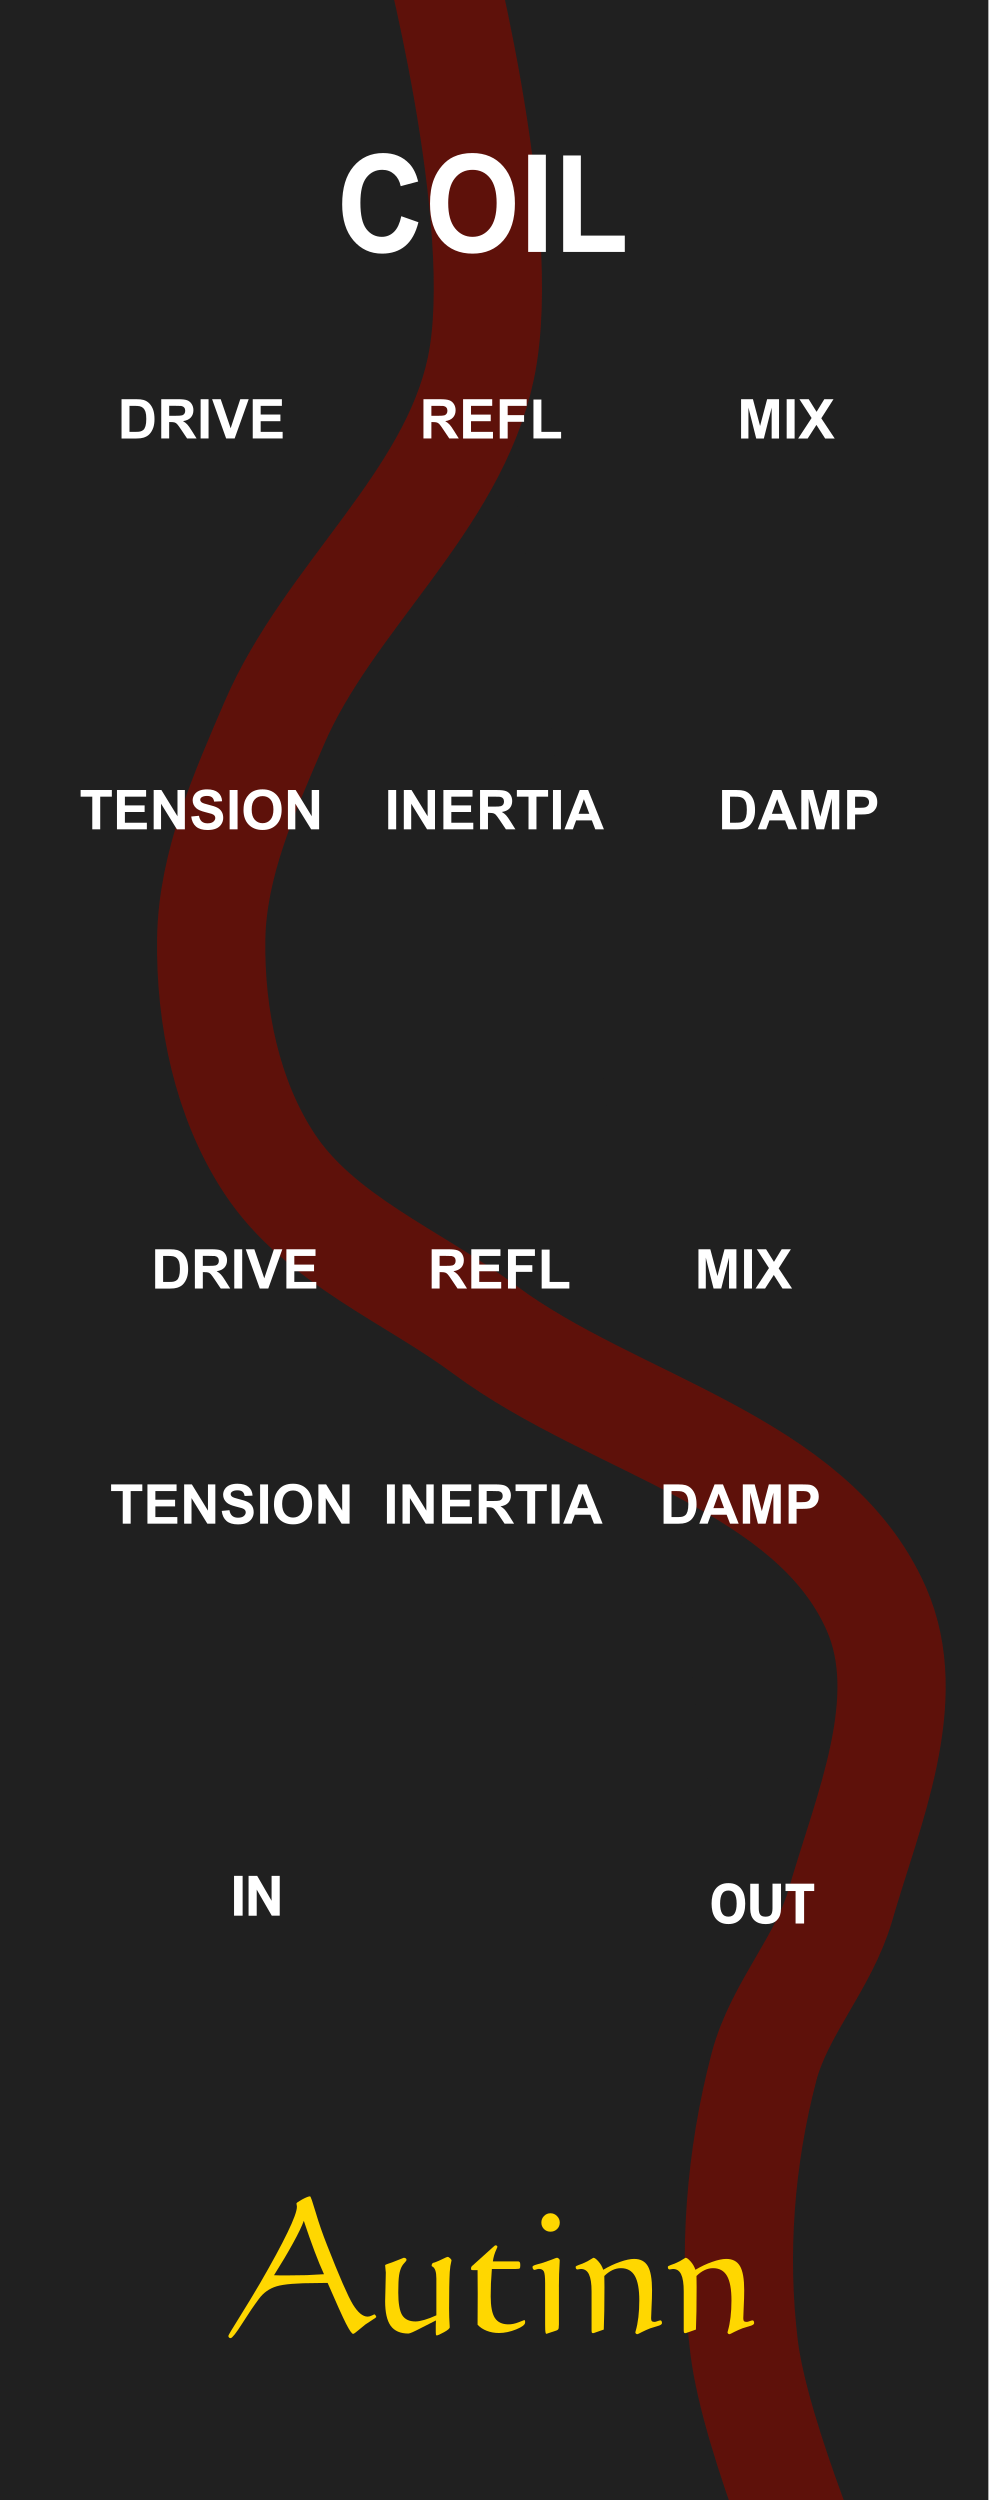
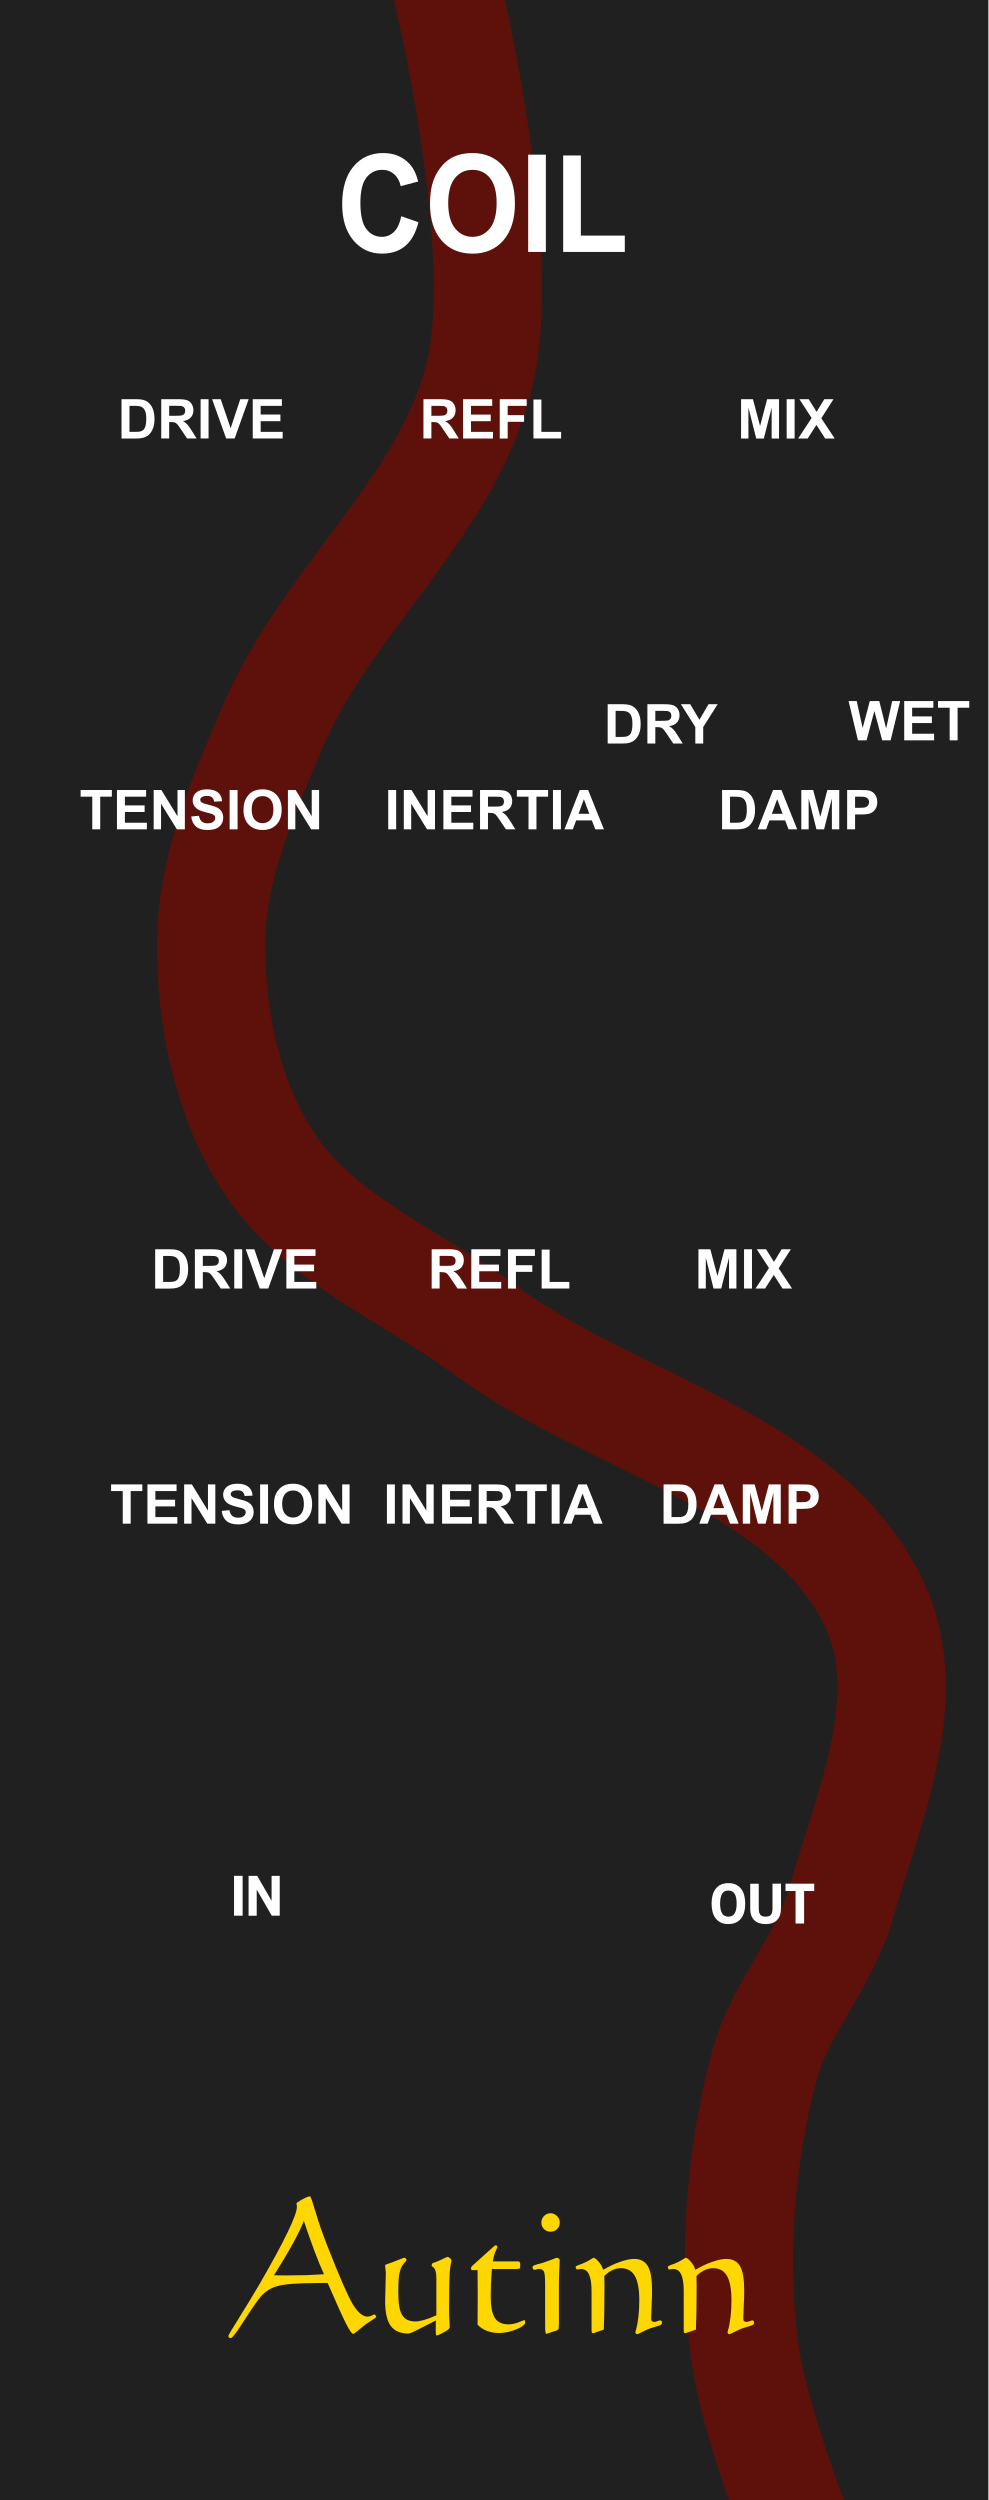
<svg xmlns="http://www.w3.org/2000/svg" width="50.8mm" height="128.5mm" viewBox="0 0 50.8 128.5" version="1.1" id="svg23">
  <defs id="defs23">
    </defs>
  <rect style="fill:#202020;stroke:none" width="50.8" height="128.5" x="0" y="0" id="rect1" />
  <path style="fill:#202020;stroke:#5e110a;stroke-width:5.564;stroke-dasharray:none;stroke-opacity:1" d="m 42.73,134.427 c 0,0 -3.897,-8.993 -4.484,-13.791 -0.584,-4.772 -0.198,-9.737 1.02,-14.388 0.776,-2.965 3.077,-5.37 3.927,-8.315 C 44.611,93.015 47.106,87.372 45.04,82.689 41.72,75.163 31.553,73.267 24.945,68.368 21.197,65.589 16.432,63.714 13.858,59.822 11.665,56.504 10.797,52.251 10.856,48.273 c 0.057,-3.849 1.715,-7.549 3.234,-11.087 2.777,-6.467 9.169,-11.361 10.625,-18.247 1.586,-7.503 -2.541,-22.866 -2.541,-22.866" id="path23" />
  <g transform="matrix(1.254926,0,0,1.254926,10.30863,-246.3034)" id="text3739" style="font-style:normal;font-weight:normal;font-size:7.056px;line-height:1.25;font-family:sans-serif;letter-spacing:0px;word-spacing:0px;fill:#ffd700;fill-opacity:1;stroke:none;stroke-width:0.265" aria-label="Autinn">
    <path id="path4612" style="font-style:normal;font-variant:normal;font-weight:normal;font-stretch:normal;font-family:'Calligraph421 BT';-inkscape-font-specification:'Calligraph421 BT';fill:#ffd700;fill-opacity:1;stroke-width:0.265" d="m 5.056,289.419 q -0.176,-0.379 -0.386,-0.937 -0.21,-0.558 -0.441,-1.251 -0.117,0.327 -0.438,0.909 -0.317,0.582 -0.782,1.319 0.107,0.007 0.224,0.007 0.121,0 0.362,0 0.393,0 0.754,-0.01 0.365,-0.014 0.706,-0.038 z m 0.148,0.355 q -0.1,0 -0.248,0.003 -0.145,0.003 -0.196,0.003 -1.206,0 -1.647,0.134 -0.441,0.134 -0.717,0.506 -0.314,0.42 -0.692,1.02 -0.379,0.596 -0.472,0.596 -0.041,0 -0.065,-0.024 -0.028,-0.024 -0.028,-0.069 0,-0.041 0.448,-0.754 0.448,-0.717 0.837,-1.381 0.754,-1.302 1.137,-2.098 0.386,-0.796 0.386,-1.058 0,-0.034 -0.01,-0.076 -0.01,-0.045 -0.01,-0.052 0,-0.041 0.234,-0.169 0.238,-0.127 0.324,-0.127 0.038,0 0.231,0.658 0.193,0.655 0.462,1.333 0.758,1.936 1.061,2.436 0.307,0.5 0.603,0.5 0.083,0 0.172,-0.045 0.09,-0.048 0.103,-0.048 0.021,0 0.048,0.038 0.031,0.038 0.031,0.069 0,0.021 -0.155,0.117 -0.155,0.097 -0.293,0.193 -0.127,0.097 -0.293,0.241 -0.162,0.141 -0.207,0.141 -0.076,0 -0.293,-0.424 -0.214,-0.424 -0.751,-1.664 z" />
    <path id="path4614" style="font-style:normal;font-variant:normal;font-weight:normal;font-stretch:normal;font-family:'Calligraph421 BT';-inkscape-font-specification:'Calligraph421 BT';fill:#ffd700;fill-opacity:1;stroke-width:0.265" d="m 9.641,291.311 q -0.245,0.121 -0.61,0.31 -0.431,0.227 -0.517,0.227 -0.496,0 -0.727,-0.317 -0.227,-0.317 -0.227,-1.009 0,-0.169 0.014,-0.558 0.014,-0.393 0.014,-0.613 0,-0.048 -0.014,-0.145 -0.014,-0.1 -0.014,-0.152 0,-0.028 0.121,-0.065 0.096,-0.031 0.162,-0.055 0.152,-0.055 0.307,-0.121 0.158,-0.069 0.172,-0.069 0.052,0 0.083,0.024 0.031,0.021 0.031,0.059 0,0.041 -0.076,0.117 -0.072,0.076 -0.107,0.138 -0.083,0.141 -0.121,0.376 -0.034,0.234 -0.034,0.71 0,0.658 0.158,0.923 0.162,0.262 0.548,0.262 0.141,0 0.365,-0.065 0.227,-0.066 0.489,-0.186 v -1.512 q 0,-0.403 -0.162,-0.486 -0.031,-0.014 -0.031,-0.028 0,-0.11 0.083,-0.131 0.024,-0.003 0.045,-0.01 0.152,-0.055 0.324,-0.141 0.172,-0.086 0.2,-0.086 0.045,0 0.103,0.055 0.059,0.055 0.059,0.093 0,0.003 -0.007,0.031 -0.048,0.179 -0.065,0.438 -0.014,0.238 -0.021,0.63 -0.007,0.389 -0.007,0.865 0,0.369 0.024,0.706 0.003,0.052 0.003,0.062 0,0.079 -0.238,0.207 -0.238,0.131 -0.296,0.131 -0.021,0 -0.031,-0.031 -0.007,-0.028 -0.007,-0.097 v -0.103 q 0,-0.076 0,-0.172 0.003,-0.097 0.007,-0.21 z" />
    <path id="path4616" style="font-style:normal;font-variant:normal;font-weight:normal;font-stretch:normal;font-family:'Calligraph421 BT';-inkscape-font-specification:'Calligraph421 BT';fill:#ffd700;fill-opacity:1;stroke-width:0.265" d="m 11.346,291.486 q 0.003,-0.307 0.003,-0.603 0.003,-0.296 0.003,-0.658 0,-0.217 -0.003,-0.462 0,-0.245 -0.003,-0.513 h -0.196 q -0.045,0 -0.059,-0.01 -0.01,-0.014 -0.014,-0.059 0.003,-0.072 0.062,-0.117 0.021,-0.017 0.028,-0.024 l 0.799,-0.72 q 0.055,-0.055 0.079,-0.069 0.024,-0.017 0.048,-0.017 0.024,0 0.045,0.021 0.021,0.017 0.021,0.045 0,0.01 -0.034,0.083 -0.121,0.255 -0.152,0.51 h 1.037 q 0.048,0 0.065,0.034 0.021,0.034 0.021,0.121 0,0.103 -0.024,0.131 -0.024,0.024 -0.158,0.024 h -0.982 q -0.024,0.303 -0.038,0.589 -0.01,0.282 -0.01,0.537 0,0.613 0.169,0.878 0.172,0.265 0.558,0.265 0.2,0 0.417,-0.086 0.217,-0.09 0.231,-0.09 0.014,0 0.024,0.017 0.01,0.014 0.01,0.031 v 0.052 q 0,0.134 -0.365,0.282 -0.365,0.148 -0.706,0.148 -0.269,0 -0.5,-0.09 -0.231,-0.09 -0.376,-0.251 z" />
    <path id="path4618" style="font-style:normal;font-variant:normal;font-weight:normal;font-stretch:normal;font-family:'Calligraph421 BT';-inkscape-font-specification:'Calligraph421 BT';fill:#ffd700;fill-opacity:1;stroke-width:0.265" d="m 14.678,289.922 v 1.557 q 0,0.048 -0.007,0.103 0,0.014 0,0.017 0,0.048 -0.024,0.079 -0.021,0.028 -0.076,0.048 -0.124,0.041 -0.262,0.086 -0.138,0.048 -0.141,0.048 -0.028,0 -0.041,-0.062 -0.014,-0.062 -0.014,-0.314 v -1.698 q 0,-0.389 -0.055,-0.486 -0.055,-0.1 -0.2,-0.1 -0.038,0 -0.1,0.021 -0.059,0.021 -0.076,0.021 -0.038,0 -0.062,-0.035 -0.024,-0.034 -0.024,-0.093 0.003,-0.052 0.203,-0.103 0.141,-0.034 0.234,-0.065 0.169,-0.055 0.355,-0.127 0.186,-0.076 0.21,-0.076 0.034,0 0.072,0.034 0.041,0.034 0.041,0.069 0,0.014 -0.003,0.083 -0.031,0.479 -0.031,0.992 z m -0.348,-3.001 q 0.158,0 0.269,0.114 0.114,0.114 0.114,0.269 0,0.158 -0.11,0.265 -0.11,0.107 -0.272,0.107 -0.155,0 -0.265,-0.107 -0.107,-0.11 -0.107,-0.265 0,-0.158 0.107,-0.269 0.11,-0.114 0.265,-0.114 z" />
    <path id="path4620" style="font-style:normal;font-variant:normal;font-weight:normal;font-stretch:normal;font-family:'Calligraph421 BT';-inkscape-font-specification:'Calligraph421 BT';fill:#ffd700;fill-opacity:1;stroke-width:0.265" d="m 16.015,291.707 v -1.581 q 0,-0.486 -0.107,-0.703 -0.103,-0.22 -0.331,-0.22 -0.031,0 -0.079,0.01 -0.045,0.01 -0.062,0.01 -0.034,0 -0.055,-0.028 -0.017,-0.028 -0.017,-0.079 0,-0.034 0.131,-0.079 0.096,-0.031 0.152,-0.055 0.21,-0.086 0.389,-0.207 0.048,-0.031 0.055,-0.031 0.072,0 0.203,0.148 0.131,0.145 0.2,0.344 0.348,-0.207 0.689,-0.324 0.341,-0.121 0.575,-0.121 0.389,0 0.562,0.296 0.172,0.293 0.172,0.989 0,0.32 -0.021,0.706 -0.017,0.386 -0.017,0.441 0,0.086 0.031,0.117 0.031,0.031 0.11,0.031 0.041,0 0.121,-0.031 0.083,-0.031 0.121,-0.031 0.028,0 0.045,0.031 0.017,0.031 0.017,0.083 0,0.072 -0.196,0.124 -0.165,0.045 -0.282,0.086 -0.169,0.066 -0.341,0.152 -0.169,0.09 -0.189,0.09 -0.034,0 -0.059,-0.024 -0.024,-0.021 -0.024,-0.055 0,-0.007 0.014,-0.052 0.148,-0.51 0.148,-1.254 0,-0.686 -0.183,-1.003 -0.183,-0.317 -0.572,-0.317 -0.176,0 -0.351,0.083 -0.172,0.083 -0.327,0.238 0,0.048 0.003,0.203 0.003,0.152 0.003,0.255 0,0.527 -0.007,0.978 -0.007,0.448 -0.021,0.758 l -0.403,0.141 q -0.003,0 -0.014,0.003 -0.01,0.003 -0.028,0.003 -0.031,0 -0.045,-0.028 -0.01,-0.028 -0.01,-0.1 z" />
    <path id="path4622" style="font-style:normal;font-variant:normal;font-weight:normal;font-stretch:normal;font-family:'Calligraph421 BT';-inkscape-font-specification:'Calligraph421 BT';fill:#ffd700;fill-opacity:1;stroke-width:0.265" d="m 19.79,291.707 v -1.581 q 0,-0.486 -0.107,-0.703 -0.103,-0.22 -0.331,-0.22 -0.031,0 -0.079,0.01 -0.045,0.01 -0.062,0.01 -0.034,0 -0.055,-0.028 -0.017,-0.028 -0.017,-0.079 0,-0.034 0.131,-0.079 0.096,-0.031 0.152,-0.055 0.21,-0.086 0.389,-0.207 0.048,-0.031 0.055,-0.031 0.072,0 0.203,0.148 0.131,0.145 0.2,0.344 0.348,-0.207 0.689,-0.324 0.341,-0.121 0.575,-0.121 0.389,0 0.562,0.296 0.172,0.293 0.172,0.989 0,0.32 -0.021,0.706 -0.017,0.386 -0.017,0.441 0,0.086 0.031,0.117 0.031,0.031 0.11,0.031 0.041,0 0.121,-0.031 0.083,-0.031 0.121,-0.031 0.028,0 0.045,0.031 0.017,0.031 0.017,0.083 0,0.072 -0.196,0.124 -0.165,0.045 -0.282,0.086 -0.169,0.066 -0.341,0.152 -0.169,0.09 -0.189,0.09 -0.034,0 -0.059,-0.024 -0.024,-0.021 -0.024,-0.055 0,-0.007 0.014,-0.052 0.148,-0.51 0.148,-1.254 0,-0.686 -0.183,-1.003 -0.183,-0.317 -0.572,-0.317 -0.176,0 -0.351,0.083 -0.172,0.083 -0.327,0.238 0,0.048 0.003,0.203 0.003,0.152 0.003,0.255 0,0.527 -0.007,0.978 -0.007,0.448 -0.021,0.758 l -0.403,0.141 q -0.003,0 -0.014,0.003 -0.01,0.003 -0.028,0.003 -0.031,0 -0.045,-0.028 -0.01,-0.028 -0.01,-0.1 z" />
  </g>
  <text xml:space="preserve" style="font-weight:bold;font-size:5.644px;font-family:sans-serif;-inkscape-font-specification:'sans-serif Bold';writing-mode:lr-tb;direction:ltr;fill:#202020;stroke:#5e110a;stroke-width:5.564;stroke-dasharray:none;stroke-opacity:1" x="16.169" y="11.106" id="text24">
    <tspan id="tspan24" style="stroke-width:5.564" x="16.169" y="11.106" />
  </text>
  <g aria-label="IN" style="font-style:normal;font-variant:normal;font-weight:500;font-stretch:normal;font-size:2.117px;line-height:1.25;font-family:OldSansBlack;-inkscape-font-specification:'OldSansBlack, Medium';font-variant-ligatures:normal;font-variant-position:normal;font-variant-caps:normal;font-variant-numeric:normal;font-variant-alternates:normal;font-feature-settings:normal;text-indent:0;text-align:start;text-decoration:none;text-decoration-line:none;text-decoration-style:solid;text-decoration-color:#000000;letter-spacing:0px;word-spacing:0px;text-transform:none;writing-mode:lr-tb;direction:ltr;text-orientation:mixed;dominant-baseline:auto;baseline-shift:baseline;text-anchor:start;white-space:normal;shape-padding:0;vector-effect:none;fill:#ffffff;fill-opacity:1;stroke:none;stroke-width:0.265;stroke-linecap:butt;stroke-linejoin:miter;stroke-miterlimit:4;stroke-dasharray:none;stroke-dashoffset:0;stroke-opacity:1" id="text893" transform="matrix(1.3,0,0,1.3,5.410701,-256.733)">
    <path d="m 5.092,273.23 h 0.339 v -1.575 H 5.092 Z" style="stroke-width:0.265" id="path1716" />
    <path d="m 6.583,273.23 h 0.315 v -1.575 H 6.576 v 0.986 L 6.007,271.656 H 5.666 v 1.575 h 0.322 v -1.033 z" style="stroke-width:0.265" id="path1718" />
  </g>
  <g aria-label="OUT" style="font-style:normal;font-variant:normal;font-weight:500;font-stretch:normal;font-size:2.117px;line-height:1.25;font-family:OldSansBlack;-inkscape-font-specification:'OldSansBlack, Medium';font-variant-ligatures:normal;font-variant-position:normal;font-variant-caps:normal;font-variant-numeric:normal;font-variant-alternates:normal;font-feature-settings:normal;text-indent:0;text-align:start;text-decoration:none;text-decoration-line:none;text-decoration-style:solid;text-decoration-color:#000000;letter-spacing:0px;word-spacing:0px;text-transform:none;writing-mode:lr-tb;direction:ltr;text-orientation:mixed;dominant-baseline:auto;baseline-shift:baseline;text-anchor:start;white-space:normal;shape-padding:0;vector-effect:none;fill:#ffffff;fill-opacity:1;stroke:none;stroke-width:0.265;stroke-linecap:butt;stroke-linejoin:miter;stroke-miterlimit:4;stroke-dasharray:none;stroke-dashoffset:0;stroke-opacity:1" id="text897" transform="matrix(1.3,0,0,1.3,0.7929385,-256.2168)">
    <path d="m 28.686,272.948 q 0.169,-0.21 0.169,-0.593 0,-0.163 -0.036,-0.309 -0.034,-0.148 -0.114,-0.258 -0.078,-0.112 -0.205,-0.176 -0.125,-0.066 -0.309,-0.066 -0.184,0 -0.311,0.066 -0.127,0.064 -0.207,0.176 -0.078,0.11 -0.114,0.258 -0.034,0.146 -0.034,0.309 0,0.163 0.034,0.311 0.036,0.146 0.114,0.258 0.08,0.11 0.207,0.176 0.127,0.064 0.311,0.064 0.324,0 0.495,-0.216 z m -0.25,-0.982 q 0.08,0.131 0.08,0.389 0,0.258 -0.08,0.389 -0.076,0.127 -0.246,0.127 -0.171,0 -0.248,-0.127 -0.08,-0.131 -0.08,-0.389 0,-0.258 0.08,-0.389 0.076,-0.127 0.248,-0.127 0.169,0 0.246,0.127 z" style="stroke-width:0.265" id="path1721" />
    <path d="m 30.113,273.005 q 0.157,-0.159 0.157,-0.459 v -0.978 h -0.337 v 0.974 q 0,0.182 -0.061,0.256 -0.03,0.036 -0.083,0.055 -0.051,0.019 -0.131,0.019 -0.15,0 -0.207,-0.076 -0.061,-0.074 -0.061,-0.258 v -0.969 h -0.337 v 0.993 q 0,0.292 0.159,0.449 0.161,0.155 0.451,0.155 0.294,0 0.451,-0.159 z" style="stroke-width:0.265" id="path1723" />
    <path d="m 31.183,271.858 h 0.4 v -0.29 h -1.135 v 0.29 h 0.398 v 1.285 h 0.337 z" style="stroke-width:0.265" id="path1725" />
  </g>
  <path style="font-weight:bold;font-size:7.761px;font-family:Arial;-inkscape-font-specification:'Arial Bold';fill:#ffffff;stroke-width:4.751" d="m 20.626,11.113 0.881,0.31 q -0.203,0.819 -0.675,1.218 -0.47,0.396 -1.194,0.396 -0.896,0 -1.473,-0.679 -0.577,-0.682 -0.577,-1.862 0,-1.248 0.58,-1.937 0.58,-0.692 1.526,-0.692 0.826,0 1.341,0.542 0.307,0.321 0.46,0.921 l -0.899,0.239 Q 20.516,9.179 20.261,8.954 20.009,8.729 19.647,8.729 q -0.5,0 -0.813,0.399 -0.31,0.399 -0.31,1.293 0,0.948 0.307,1.351 0.307,0.402 0.798,0.402 0.362,0 0.623,-0.256 0.261,-0.256 0.374,-0.805 z m 1.476,-0.631 q 0,-0.764 0.206,-1.282 0.153,-0.382 0.417,-0.686 0.267,-0.304 0.583,-0.45 0.421,-0.198 0.97,-0.198 0.995,0 1.59,0.686 0.599,0.686 0.599,1.907 0,1.211 -0.592,1.896 -0.592,0.682 -1.584,0.682 -1.004,0 -1.596,-0.679 -0.592,-0.682 -0.592,-1.876 z m 0.936,-0.034 q 0,0.849 0.353,1.289 0.353,0.437 0.896,0.437 0.543,0 0.89,-0.433 0.35,-0.437 0.35,-1.306 0,-0.859 -0.341,-1.282 -0.338,-0.423 -0.899,-0.423 -0.562,0 -0.906,0.43 -0.344,0.426 -0.344,1.289 z m 4.11,2.503 V 7.951 h 0.909 v 5 z m 1.799,0 V 7.992 H 29.856 V 12.109 h 2.259 v 0.842 z" id="text1" aria-label="COIL" />
  <path d="m 6.247,20.518 h 0.746 q 0.252,0 0.384,0.039 0.178,0.052 0.305,0.186 0.127,0.134 0.193,0.328 0.066,0.193 0.066,0.477 0,0.249 -0.062,0.43 -0.076,0.22 -0.216,0.357 -0.106,0.103 -0.287,0.161 -0.135,0.043 -0.361,0.043 H 6.247 Z m 0.408,0.342 v 1.338 h 0.305 q 0.171,0 0.247,-0.019 0.099,-0.025 0.164,-0.084 0.066,-0.059 0.107,-0.194 0.041,-0.136 0.041,-0.371 0,-0.234 -0.041,-0.36 -0.041,-0.125 -0.116,-0.196 -0.074,-0.07 -0.189,-0.095 -0.085,-0.019 -0.335,-0.019 z m 1.633,1.678 v -2.02 h 0.859 q 0.324,0 0.47,0.055 0.147,0.054 0.236,0.193 0.088,0.139 0.088,0.318 0,0.227 -0.134,0.376 -0.134,0.147 -0.4,0.186 0.132,0.077 0.218,0.169 0.087,0.092 0.233,0.328 l 0.247,0.394 H 9.616 l -0.295,-0.44 q -0.157,-0.236 -0.215,-0.296 -0.058,-0.062 -0.123,-0.084 -0.065,-0.023 -0.205,-0.023 h -0.083 v 0.843 z m 0.408,-1.166 h 0.302 q 0.294,0 0.367,-0.025 0.073,-0.025 0.114,-0.085 0.041,-0.061 0.041,-0.152 0,-0.102 -0.055,-0.164 -0.054,-0.063 -0.153,-0.08 -0.05,-0.007 -0.298,-0.007 h -0.318 z m 1.616,1.166 v -2.02 h 0.408 v 2.02 z m 1.312,0 -0.722,-2.02 h 0.442 l 0.511,1.495 0.495,-1.495 h 0.433 l -0.723,2.02 z m 1.367,0 v -2.02 h 1.498 v 0.342 h -1.09 v 0.448 h 1.014 v 0.34 h -1.014 v 0.55 h 1.129 v 0.34 z" id="text2" style="font-weight:bold;font-size:2.822px;font-family:Arial;-inkscape-font-specification:'Arial Bold';fill:#ffffff;stroke-width:5.564" aria-label="DRIVE" />
  <path d="m 21.765,22.539 v -2.02 h 0.859 q 0.324,0 0.47,0.055 0.147,0.054 0.236,0.193 0.088,0.139 0.088,0.318 0,0.227 -0.134,0.376 -0.134,0.147 -0.4,0.186 0.132,0.077 0.218,0.169 0.087,0.092 0.233,0.328 l 0.247,0.394 h -0.488 l -0.295,-0.44 q -0.157,-0.236 -0.215,-0.296 -0.058,-0.062 -0.123,-0.084 -0.065,-0.023 -0.205,-0.023 h -0.083 v 0.843 z m 0.408,-1.166 h 0.302 q 0.294,0 0.367,-0.025 0.073,-0.025 0.114,-0.085 0.041,-0.061 0.041,-0.152 0,-0.102 -0.055,-0.164 -0.054,-0.063 -0.153,-0.08 -0.05,-0.007 -0.298,-0.007 h -0.318 z m 1.629,1.166 v -2.02 h 1.498 v 0.342 h -1.09 v 0.448 h 1.014 v 0.34 h -1.014 v 0.55 h 1.129 v 0.34 z m 1.885,0 v -2.02 h 1.385 v 0.342 h -0.977 v 0.478 h 0.843 v 0.342 h -0.843 v 0.859 z m 1.732,0 v -2.004 h 0.408 v 1.663 h 1.014 v 0.34 z" id="text3" style="font-weight:bold;font-size:2.822px;font-family:Arial;-inkscape-font-specification:'Arial Bold';fill:#ffffff;stroke-width:5.564" aria-label="REFL" />
  <path d="m 38.091,22.539 v -2.02 h 0.61 l 0.367,1.378 0.362,-1.378 h 0.612 v 2.02 h -0.379 v -1.59 l -0.401,1.59 h -0.393 l -0.4,-1.59 v 1.59 z m 2.344,0 v -2.02 h 0.408 v 2.02 z m 0.591,0 0.69,-1.054 -0.626,-0.966 h 0.477 l 0.405,0.649 0.397,-0.649 h 0.473 l -0.628,0.981 0.69,1.039 h -0.492 l -0.448,-0.699 -0.449,0.699 z" id="text4" style="font-weight:bold;font-size:2.822px;font-family:Arial;-inkscape-font-specification:'Arial Bold';fill:#ffffff;stroke-width:5.564" aria-label="MIX" />
  <path d="M 4.743,42.627 V 40.949 H 4.144 V 40.607 H 5.749 V 40.949 H 5.151 v 1.678 z m 1.269,0 v -2.02 h 1.498 v 0.342 h -1.09 v 0.448 h 1.014 v 0.34 h -1.014 v 0.55 h 1.129 v 0.34 z m 1.887,0 v -2.02 h 0.397 l 0.827,1.349 v -1.349 h 0.379 V 42.627 H 9.092 L 8.278,41.31 v 1.317 z m 1.931,-0.657 0.397,-0.039 q 0.036,0.2 0.145,0.294 0.11,0.094 0.296,0.094 0.197,0 0.296,-0.083 0.101,-0.084 0.101,-0.196 0,-0.072 -0.043,-0.121 -0.041,-0.051 -0.146,-0.088 -0.072,-0.025 -0.327,-0.088 -0.328,-0.081 -0.46,-0.2 -0.186,-0.167 -0.186,-0.407 0,-0.154 0.087,-0.288 0.088,-0.135 0.252,-0.205 0.165,-0.07 0.398,-0.07 0.38,0 0.572,0.167 0.193,0.167 0.203,0.445 l -0.408,0.018 q -0.026,-0.156 -0.113,-0.223 -0.085,-0.069 -0.258,-0.069 -0.178,0 -0.278,0.073 -0.065,0.047 -0.065,0.125 0,0.072 0.061,0.123 0.077,0.065 0.375,0.135 0.298,0.07 0.44,0.146 0.143,0.074 0.223,0.205 0.081,0.13 0.081,0.321 0,0.174 -0.096,0.325 -0.096,0.152 -0.273,0.226 -0.176,0.073 -0.44,0.073 -0.383,0 -0.588,-0.176 Q 9.869,42.309 9.829,41.97 Z M 11.803,42.627 v -2.02 h 0.408 v 2.02 z m 0.714,-0.998 q 0,-0.309 0.092,-0.518 0.069,-0.154 0.187,-0.277 0.12,-0.123 0.262,-0.182 0.189,-0.08 0.435,-0.08 0.446,0 0.714,0.277 0.269,0.277 0.269,0.77 0,0.489 -0.266,0.766 -0.266,0.276 -0.711,0.276 -0.451,0 -0.717,-0.274 -0.266,-0.276 -0.266,-0.758 z m 0.42,-0.014 q 0,0.343 0.158,0.521 0.158,0.176 0.402,0.176 0.244,0 0.4,-0.175 0.157,-0.176 0.157,-0.528 0,-0.347 -0.153,-0.518 -0.152,-0.171 -0.404,-0.171 -0.252,0 -0.407,0.174 -0.154,0.172 -0.154,0.521 z m 1.862,1.011 v -2.02 h 0.397 l 0.827,1.349 v -1.349 h 0.379 v 2.02 h -0.409 l -0.814,-1.317 v 1.317 z" id="text5" style="font-weight:bold;font-size:2.822px;font-family:Arial;-inkscape-font-specification:'Arial Bold';fill:#ffffff;stroke-width:5.564" aria-label="TENSION" />
  <path d="m 19.955,42.627 v -2.02 h 0.408 v 2.02 z m 0.801,0 v -2.02 h 0.397 l 0.827,1.349 v -1.349 h 0.379 v 2.02 h -0.409 l -0.814,-1.317 v 1.317 z m 2.034,0 v -2.02 h 1.498 v 0.342 h -1.09 v 0.448 h 1.014 v 0.34 h -1.014 v 0.55 h 1.129 v 0.34 z m 1.884,0 v -2.02 h 0.859 q 0.324,0 0.47,0.055 0.147,0.054 0.236,0.193 0.088,0.139 0.088,0.318 0,0.227 -0.134,0.376 -0.134,0.147 -0.4,0.186 0.132,0.077 0.218,0.169 0.087,0.092 0.233,0.328 l 0.247,0.394 h -0.488 l -0.295,-0.44 q -0.157,-0.236 -0.215,-0.296 -0.058,-0.062 -0.123,-0.084 -0.065,-0.023 -0.205,-0.023 h -0.083 v 0.843 z m 0.408,-1.166 h 0.302 q 0.294,0 0.367,-0.025 0.073,-0.025 0.114,-0.085 0.041,-0.061 0.041,-0.152 0,-0.102 -0.055,-0.164 -0.054,-0.063 -0.153,-0.08 -0.05,-0.007 -0.298,-0.007 h -0.318 z m 2.084,1.166 v -1.678 h -0.599 v -0.342 h 1.605 v 0.342 h -0.598 v 1.678 z m 1.257,0 v -2.02 h 0.408 v 2.02 z m 2.618,0 h -0.444 l -0.176,-0.459 h -0.808 l -0.167,0.459 H 29.013 l 0.787,-2.02 h 0.431 z m -0.751,-0.799 -0.278,-0.75 -0.273,0.75 z" id="text6" style="font-weight:bold;font-size:2.822px;font-family:Arial;-inkscape-font-specification:'Arial Bold';fill:#ffffff;stroke-width:5.564" aria-label="INERTIA" />
  <path d="m 37.115,40.607 h 0.746 q 0.252,0 0.384,0.039 0.178,0.052 0.305,0.186 0.127,0.134 0.193,0.328 0.066,0.193 0.066,0.477 0,0.249 -0.062,0.43 -0.076,0.22 -0.216,0.357 -0.106,0.103 -0.287,0.161 -0.135,0.043 -0.361,0.043 h -0.768 z m 0.408,0.342 v 1.338 h 0.305 q 0.171,0 0.247,-0.019 0.099,-0.025 0.164,-0.084 0.066,-0.059 0.107,-0.194 0.041,-0.136 0.041,-0.371 0,-0.234 -0.041,-0.36 -0.041,-0.125 -0.116,-0.196 -0.074,-0.07 -0.189,-0.095 -0.085,-0.019 -0.335,-0.019 z m 3.453,1.678 H 40.532 l -0.176,-0.459 h -0.808 l -0.167,0.459 h -0.433 l 0.787,-2.02 h 0.431 z m -0.751,-0.799 -0.278,-0.75 -0.273,0.75 z m 0.962,0.799 v -2.02 h 0.61 l 0.367,1.378 0.362,-1.378 h 0.612 v 2.02 h -0.379 v -1.59 l -0.401,1.59 h -0.393 l -0.4,-1.59 v 1.59 z m 2.356,0 v -2.02 h 0.655 q 0.372,0 0.485,0.03 0.174,0.045 0.291,0.198 0.117,0.152 0.117,0.393 0,0.186 -0.068,0.313 -0.068,0.127 -0.172,0.2 -0.103,0.072 -0.211,0.095 -0.146,0.029 -0.423,0.029 h -0.266 v 0.762 z M 43.951,40.949 v 0.573 h 0.223 q 0.241,0 0.322,-0.032 0.081,-0.032 0.127,-0.099 0.047,-0.068 0.047,-0.157 0,-0.11 -0.065,-0.182 -0.065,-0.072 -0.164,-0.09 -0.073,-0.014 -0.294,-0.014 z" id="text7" style="font-weight:bold;font-size:2.822px;font-family:Arial;-inkscape-font-specification:'Arial Bold';fill:#ffffff;stroke-width:5.564" aria-label="DAMP" />
  <path d="m 7.976,64.212 h 0.746 q 0.252,0 0.384,0.039 0.178,0.052 0.305,0.186 0.127,0.134 0.193,0.328 0.066,0.193 0.066,0.477 0,0.249 -0.062,0.43 -0.076,0.22 -0.216,0.357 -0.106,0.103 -0.287,0.161 -0.135,0.043 -0.361,0.043 H 7.976 Z m 0.408,0.342 v 1.338 h 0.305 q 0.171,0 0.247,-0.019 0.099,-0.025 0.164,-0.084 0.066,-0.059 0.107,-0.194 0.041,-0.136 0.041,-0.371 0,-0.234 -0.041,-0.36 -0.041,-0.125 -0.116,-0.196 -0.074,-0.07 -0.189,-0.095 -0.085,-0.019 -0.335,-0.019 z m 1.633,1.678 v -2.02 h 0.859 q 0.324,0 0.47,0.055 0.147,0.054 0.236,0.193 0.088,0.139 0.088,0.318 0,0.227 -0.134,0.376 -0.134,0.147 -0.4,0.186 0.132,0.077 0.218,0.169 0.087,0.092 0.233,0.328 l 0.247,0.394 h -0.488 l -0.295,-0.44 q -0.157,-0.236 -0.215,-0.296 -0.058,-0.062 -0.123,-0.084 -0.065,-0.023 -0.205,-0.023 h -0.083 v 0.843 z m 0.408,-1.166 h 0.302 q 0.294,0 0.367,-0.025 0.073,-0.025 0.114,-0.085 0.041,-0.061 0.041,-0.152 0,-0.102 -0.055,-0.164 -0.054,-0.063 -0.153,-0.08 -0.05,-0.007 -0.298,-0.007 h -0.318 z m 1.616,1.166 v -2.02 h 0.408 v 2.02 z m 1.312,0 -0.722,-2.02 h 0.442 l 0.511,1.495 0.495,-1.495 h 0.433 l -0.723,2.02 z m 1.367,0 v -2.02 h 1.498 v 0.342 h -1.09 v 0.448 h 1.014 v 0.34 h -1.014 v 0.55 h 1.129 v 0.34 z" id="text2-5" style="font-weight:bold;font-size:2.822px;font-family:Arial;-inkscape-font-specification:'Arial Bold';fill:#ffffff;stroke-width:5.564" aria-label="DRIVE" />
  <path d="M 22.188,66.232 V 64.212 h 0.859 q 0.324,0 0.47,0.055 0.147,0.054 0.236,0.193 0.088,0.139 0.088,0.318 0,0.227 -0.134,0.376 -0.134,0.147 -0.4,0.186 0.132,0.077 0.218,0.169 0.087,0.092 0.233,0.328 l 0.247,0.394 h -0.488 l -0.295,-0.44 q -0.157,-0.236 -0.215,-0.296 -0.058,-0.062 -0.123,-0.084 -0.065,-0.023 -0.205,-0.023 h -0.083 v 0.843 z m 0.408,-1.166 h 0.302 q 0.294,0 0.367,-0.025 0.073,-0.025 0.114,-0.085 0.041,-0.061 0.041,-0.152 0,-0.102 -0.055,-0.164 -0.054,-0.063 -0.153,-0.08 -0.05,-0.007 -0.298,-0.007 h -0.318 z m 1.629,1.166 V 64.212 h 1.498 v 0.342 h -1.09 v 0.448 h 1.014 v 0.34 h -1.014 v 0.55 h 1.129 v 0.34 z m 1.885,0 V 64.212 h 1.385 v 0.342 h -0.977 v 0.478 H 27.361 v 0.342 h -0.843 v 0.859 z m 1.732,0 v -2.004 h 0.408 v 1.663 h 1.014 v 0.34 z" id="text3-1" style="font-weight:bold;font-size:2.822px;font-family:Arial;-inkscape-font-specification:'Arial Bold';fill:#ffffff;stroke-width:5.564" aria-label="REFL" />
  <path d="m 35.9,66.232 v -2.02 h 0.61 l 0.367,1.378 0.362,-1.378 h 0.612 v 2.02 h -0.379 v -1.59 l -0.401,1.59 h -0.393 l -0.4,-1.59 v 1.59 z m 2.344,0 v -2.02 h 0.408 v 2.02 z m 0.591,0 0.69,-1.054 -0.626,-0.966 h 0.477 l 0.405,0.649 0.397,-0.649 h 0.473 l -0.628,0.981 0.69,1.039 h -0.492 l -0.448,-0.699 -0.449,0.699 z" id="text4-7" style="font-weight:bold;font-size:2.822px;font-family:Arial;-inkscape-font-specification:'Arial Bold';fill:#ffffff;stroke-width:5.564" aria-label="MIX" />
  <path d="m 6.309,78.318 v -1.678 H 5.71 V 76.298 H 7.315 v 0.342 H 6.717 v 1.678 z m 1.269,0 V 76.298 h 1.498 v 0.342 h -1.09 v 0.448 h 1.014 v 0.34 h -1.014 v 0.55 h 1.129 v 0.34 z m 1.887,0 V 76.298 h 0.397 l 0.827,1.349 V 76.298 h 0.379 v 2.02 H 10.658 L 9.844,77.001 v 1.317 z m 1.931,-0.657 0.397,-0.039 q 0.036,0.2 0.145,0.294 0.11,0.094 0.296,0.094 0.197,0 0.296,-0.083 0.101,-0.084 0.101,-0.196 0,-0.072 -0.043,-0.121 -0.041,-0.051 -0.146,-0.088 -0.072,-0.025 -0.327,-0.088 -0.328,-0.081 -0.46,-0.2 -0.186,-0.167 -0.186,-0.407 0,-0.154 0.087,-0.288 0.088,-0.135 0.252,-0.205 0.165,-0.07 0.398,-0.07 0.38,0 0.572,0.167 0.193,0.167 0.203,0.445 l -0.408,0.018 q -0.026,-0.156 -0.113,-0.223 -0.085,-0.069 -0.258,-0.069 -0.178,0 -0.278,0.073 -0.065,0.047 -0.065,0.125 0,0.072 0.061,0.123 0.077,0.065 0.375,0.135 0.298,0.07 0.44,0.146 0.143,0.074 0.223,0.205 0.081,0.13 0.081,0.321 0,0.174 -0.096,0.325 -0.096,0.152 -0.273,0.226 -0.176,0.073 -0.44,0.073 -0.383,0 -0.588,-0.176 -0.205,-0.178 -0.245,-0.517 z m 1.973,0.657 V 76.298 h 0.408 v 2.02 z m 0.714,-0.998 q 0,-0.309 0.092,-0.518 0.069,-0.154 0.187,-0.277 0.12,-0.123 0.262,-0.182 0.189,-0.08 0.435,-0.08 0.446,0 0.714,0.277 0.269,0.277 0.269,0.77 0,0.489 -0.266,0.766 -0.266,0.276 -0.711,0.276 -0.451,0 -0.717,-0.274 -0.266,-0.276 -0.266,-0.758 z m 0.42,-0.014 q 0,0.343 0.158,0.521 0.158,0.176 0.402,0.176 0.244,0 0.4,-0.175 0.157,-0.176 0.157,-0.528 0,-0.347 -0.153,-0.518 -0.152,-0.171 -0.404,-0.171 -0.252,0 -0.407,0.174 -0.154,0.172 -0.154,0.521 z m 1.862,1.011 v -2.02 h 0.397 l 0.827,1.349 v -1.349 h 0.379 v 2.02 h -0.409 l -0.814,-1.317 v 1.317 z" id="text5-1" style="font-weight:bold;font-size:2.822px;font-family:Arial;-inkscape-font-specification:'Arial Bold';fill:#ffffff;stroke-width:5.564" aria-label="TENSION" />
  <path d="m 19.888,78.318 v -2.02 h 0.408 v 2.02 z m 0.801,0 v -2.02 h 0.397 l 0.827,1.349 v -1.349 h 0.379 v 2.02 h -0.409 l -0.814,-1.317 v 1.317 z m 2.034,0 v -2.02 h 1.498 v 0.342 h -1.09 v 0.448 h 1.014 v 0.34 h -1.014 v 0.55 h 1.129 v 0.34 z m 1.884,0 v -2.02 h 0.859 q 0.324,0 0.47,0.055 0.147,0.054 0.236,0.193 0.088,0.139 0.088,0.318 0,0.227 -0.134,0.376 -0.134,0.147 -0.4,0.186 0.132,0.077 0.218,0.169 0.087,0.092 0.233,0.328 l 0.247,0.394 H 25.935 l -0.295,-0.44 q -0.157,-0.236 -0.215,-0.296 -0.058,-0.062 -0.123,-0.084 -0.065,-0.023 -0.205,-0.023 h -0.083 v 0.843 z m 0.408,-1.166 h 0.302 q 0.294,0 0.367,-0.025 0.073,-0.025 0.114,-0.085 0.041,-0.061 0.041,-0.152 0,-0.102 -0.055,-0.164 -0.054,-0.063 -0.153,-0.08 -0.05,-0.007 -0.298,-0.007 h -0.318 z m 2.084,1.166 v -1.678 h -0.599 v -0.342 h 1.605 v 0.342 h -0.598 v 1.678 z m 1.257,0 v -2.02 h 0.408 v 2.02 z m 2.618,0 H 30.529 L 30.353,77.859 h -0.808 l -0.167,0.459 h -0.433 l 0.787,-2.02 h 0.431 z m -0.751,-0.799 -0.278,-0.75 -0.273,0.75 z" id="text6-1" style="font-weight:bold;font-size:2.822px;font-family:Arial;-inkscape-font-specification:'Arial Bold';fill:#ffffff;stroke-width:5.564" aria-label="INERTIA" />
  <path d="m 34.108,76.298 h 0.746 q 0.252,0 0.384,0.039 0.178,0.052 0.305,0.186 0.127,0.134 0.193,0.328 0.066,0.193 0.066,0.477 0,0.249 -0.062,0.43 -0.076,0.22 -0.216,0.357 -0.106,0.103 -0.287,0.161 -0.135,0.043 -0.361,0.043 h -0.768 z m 0.408,0.342 v 1.338 h 0.305 q 0.171,0 0.247,-0.019 0.099,-0.025 0.164,-0.084 0.066,-0.059 0.107,-0.194 0.041,-0.136 0.041,-0.371 0,-0.234 -0.041,-0.36 -0.041,-0.125 -0.116,-0.196 -0.074,-0.07 -0.189,-0.095 -0.085,-0.019 -0.335,-0.019 z M 37.969,78.318 H 37.526 L 37.349,77.859 H 36.542 L 36.375,78.318 h -0.433 l 0.787,-2.02 h 0.431 z m -0.751,-0.799 -0.278,-0.75 -0.273,0.75 z m 0.962,0.799 v -2.02 h 0.61 l 0.367,1.378 0.362,-1.378 h 0.612 V 78.318 h -0.379 V 76.728 L 39.351,78.318 h -0.393 l -0.4,-1.59 V 78.318 Z m 2.356,0 v -2.02 h 0.655 q 0.372,0 0.485,0.03 0.174,0.045 0.291,0.198 0.117,0.152 0.117,0.393 0,0.186 -0.068,0.313 -0.068,0.127 -0.172,0.2 -0.103,0.072 -0.211,0.095 -0.146,0.029 -0.423,0.029 h -0.266 v 0.762 z m 0.408,-1.678 v 0.573 h 0.223 q 0.241,0 0.322,-0.032 0.081,-0.032 0.127,-0.099 0.047,-0.068 0.047,-0.157 0,-0.11 -0.065,-0.182 -0.065,-0.072 -0.164,-0.09 -0.073,-0.014 -0.294,-0.014 z" id="text7-5" style="font-weight:bold;font-size:2.822px;font-family:Arial;-inkscape-font-specification:'Arial Bold';fill:#ffffff;stroke-width:5.564" aria-label="DAMP" />
+   <path d="m 31.235,36.197 h 0.746 q 0.252,0 0.384,0.039 0.178,0.052 0.305,0.186 0.127,0.134 0.193,0.328 0.066,0.193 0.066,0.477 0,0.249 -0.062,0.43 -0.076,0.22 -0.216,0.357 -0.106,0.103 -0.287,0.161 -0.135,0.043 -0.361,0.043 h -0.768 z m 0.408,0.342 v 1.338 h 0.305 q 0.171,0 0.247,-0.019 0.099,-0.025 0.164,-0.084 0.066,-0.059 0.107,-0.194 0.041,-0.136 0.041,-0.371 0,-0.234 -0.041,-0.36 -0.041,-0.125 -0.116,-0.196 -0.074,-0.07 -0.189,-0.095 -0.085,-0.019 -0.335,-0.019 z m 1.633,1.678 v -2.02 h 0.859 q 0.324,0 0.47,0.055 0.147,0.054 0.236,0.193 0.088,0.139 0.088,0.318 0,0.227 -0.134,0.376 -0.134,0.147 -0.4,0.186 0.132,0.077 0.218,0.169 0.087,0.092 0.233,0.328 l 0.247,0.394 H 34.605 L 34.31,37.778 q -0.157,-0.236 -0.215,-0.296 -0.058,-0.062 -0.123,-0.084 -0.065,-0.023 -0.205,-0.023 h -0.083 v 0.843 z m 0.408,-1.166 H 33.986 q 0.294,0 0.367,-0.025 0.073,-0.025 0.114,-0.085 0.041,-0.061 0.041,-0.152 0,-0.102 -0.055,-0.164 -0.054,-0.063 -0.153,-0.08 -0.05,-0.007 -0.298,-0.007 h -0.318 z m 2.055,1.166 v -0.85 l -0.74,-1.17 h 0.478 l 0.475,0.799 0.466,-0.799 h 0.47 l -0.743,1.173 v 0.847 z" id="text8" style="font-weight:bold;font-size:2.822px;font-family:Arial;-inkscape-font-specification:'Arial Bold';fill:#ffffff;stroke-width:5.564" aria-label="DRY" />
+   <path d="m 44.099,38.054 -0.482,-2.02 h 0.418 l 0.305,1.388 0.369,-1.388 h 0.485 l 0.354,1.411 0.31,-1.411 h 0.411 l -0.491,2.02 h -0.433 l -0.402,-1.51 -0.401,1.51 z m 2.377,0 v -2.02 h 1.498 v 0.342 h -1.09 v 0.448 h 1.014 v 0.34 h -1.014 v 0.55 h 1.129 v 0.34 z m 2.337,0 v -1.678 h -0.599 v -0.342 h 1.605 v 0.342 h -0.598 v 1.678 z" id="text9" style="font-weight:bold;font-size:2.822px;font-family:Arial;-inkscape-font-specification:'Arial Bold';fill:#ffffff;stroke-width:5.564" aria-label="WET" />
</svg>
